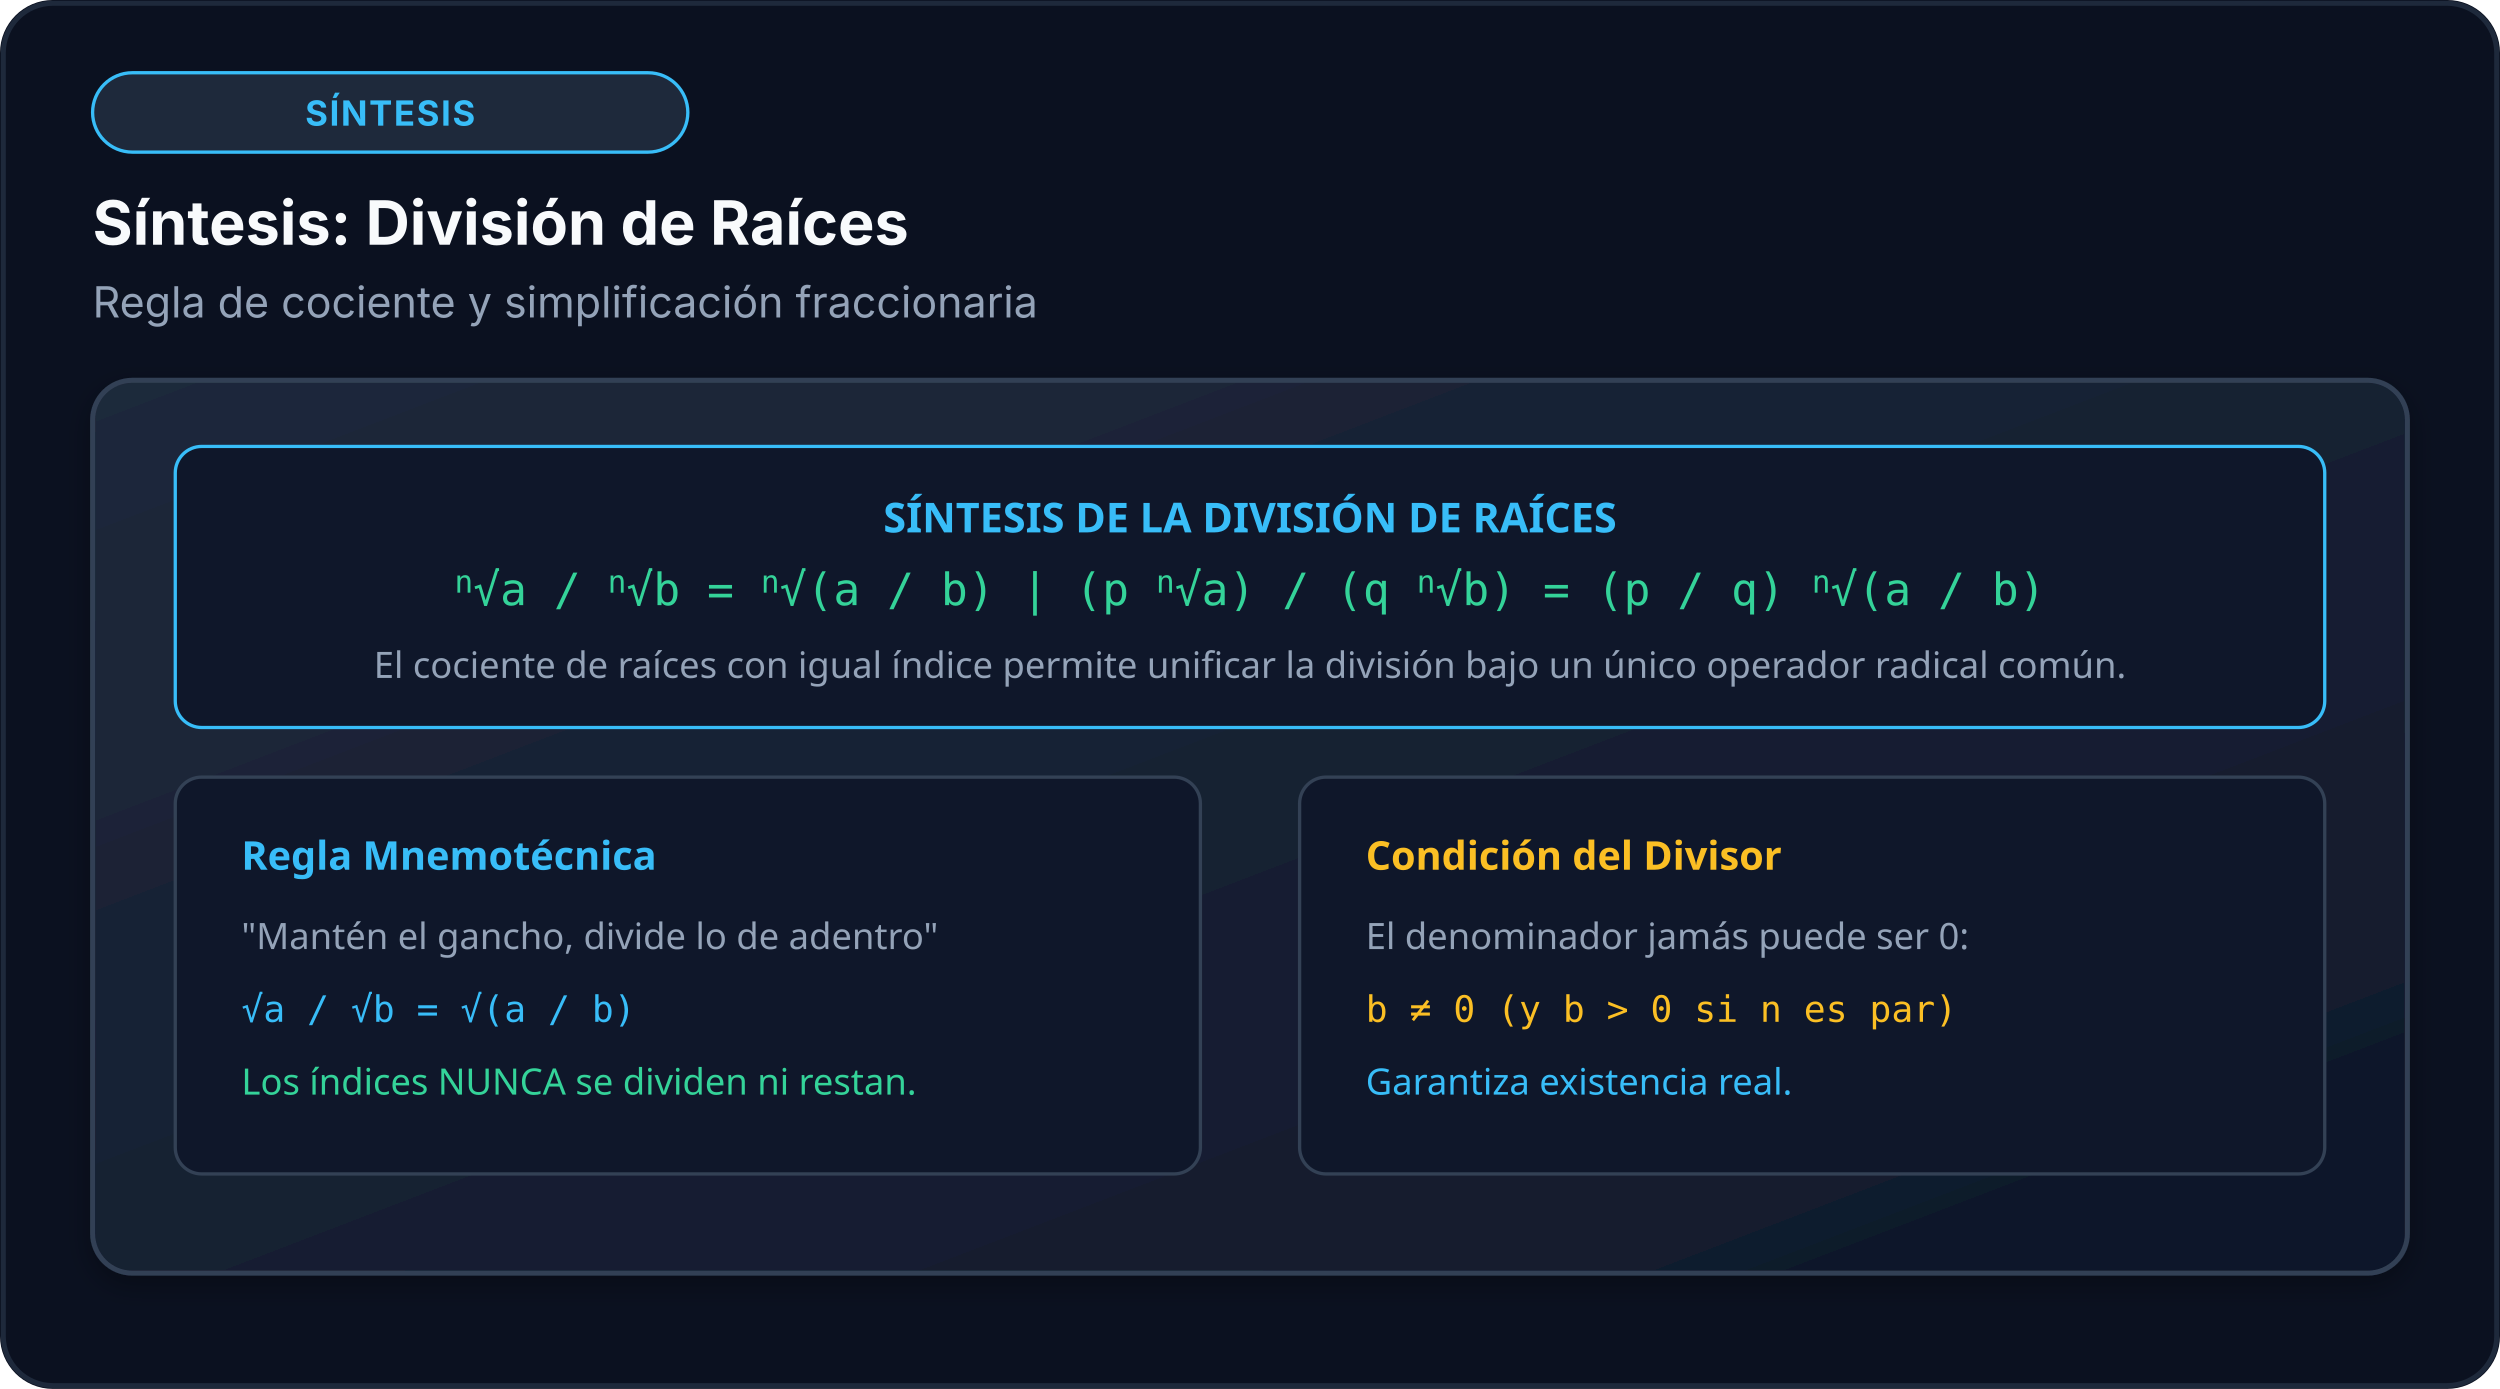
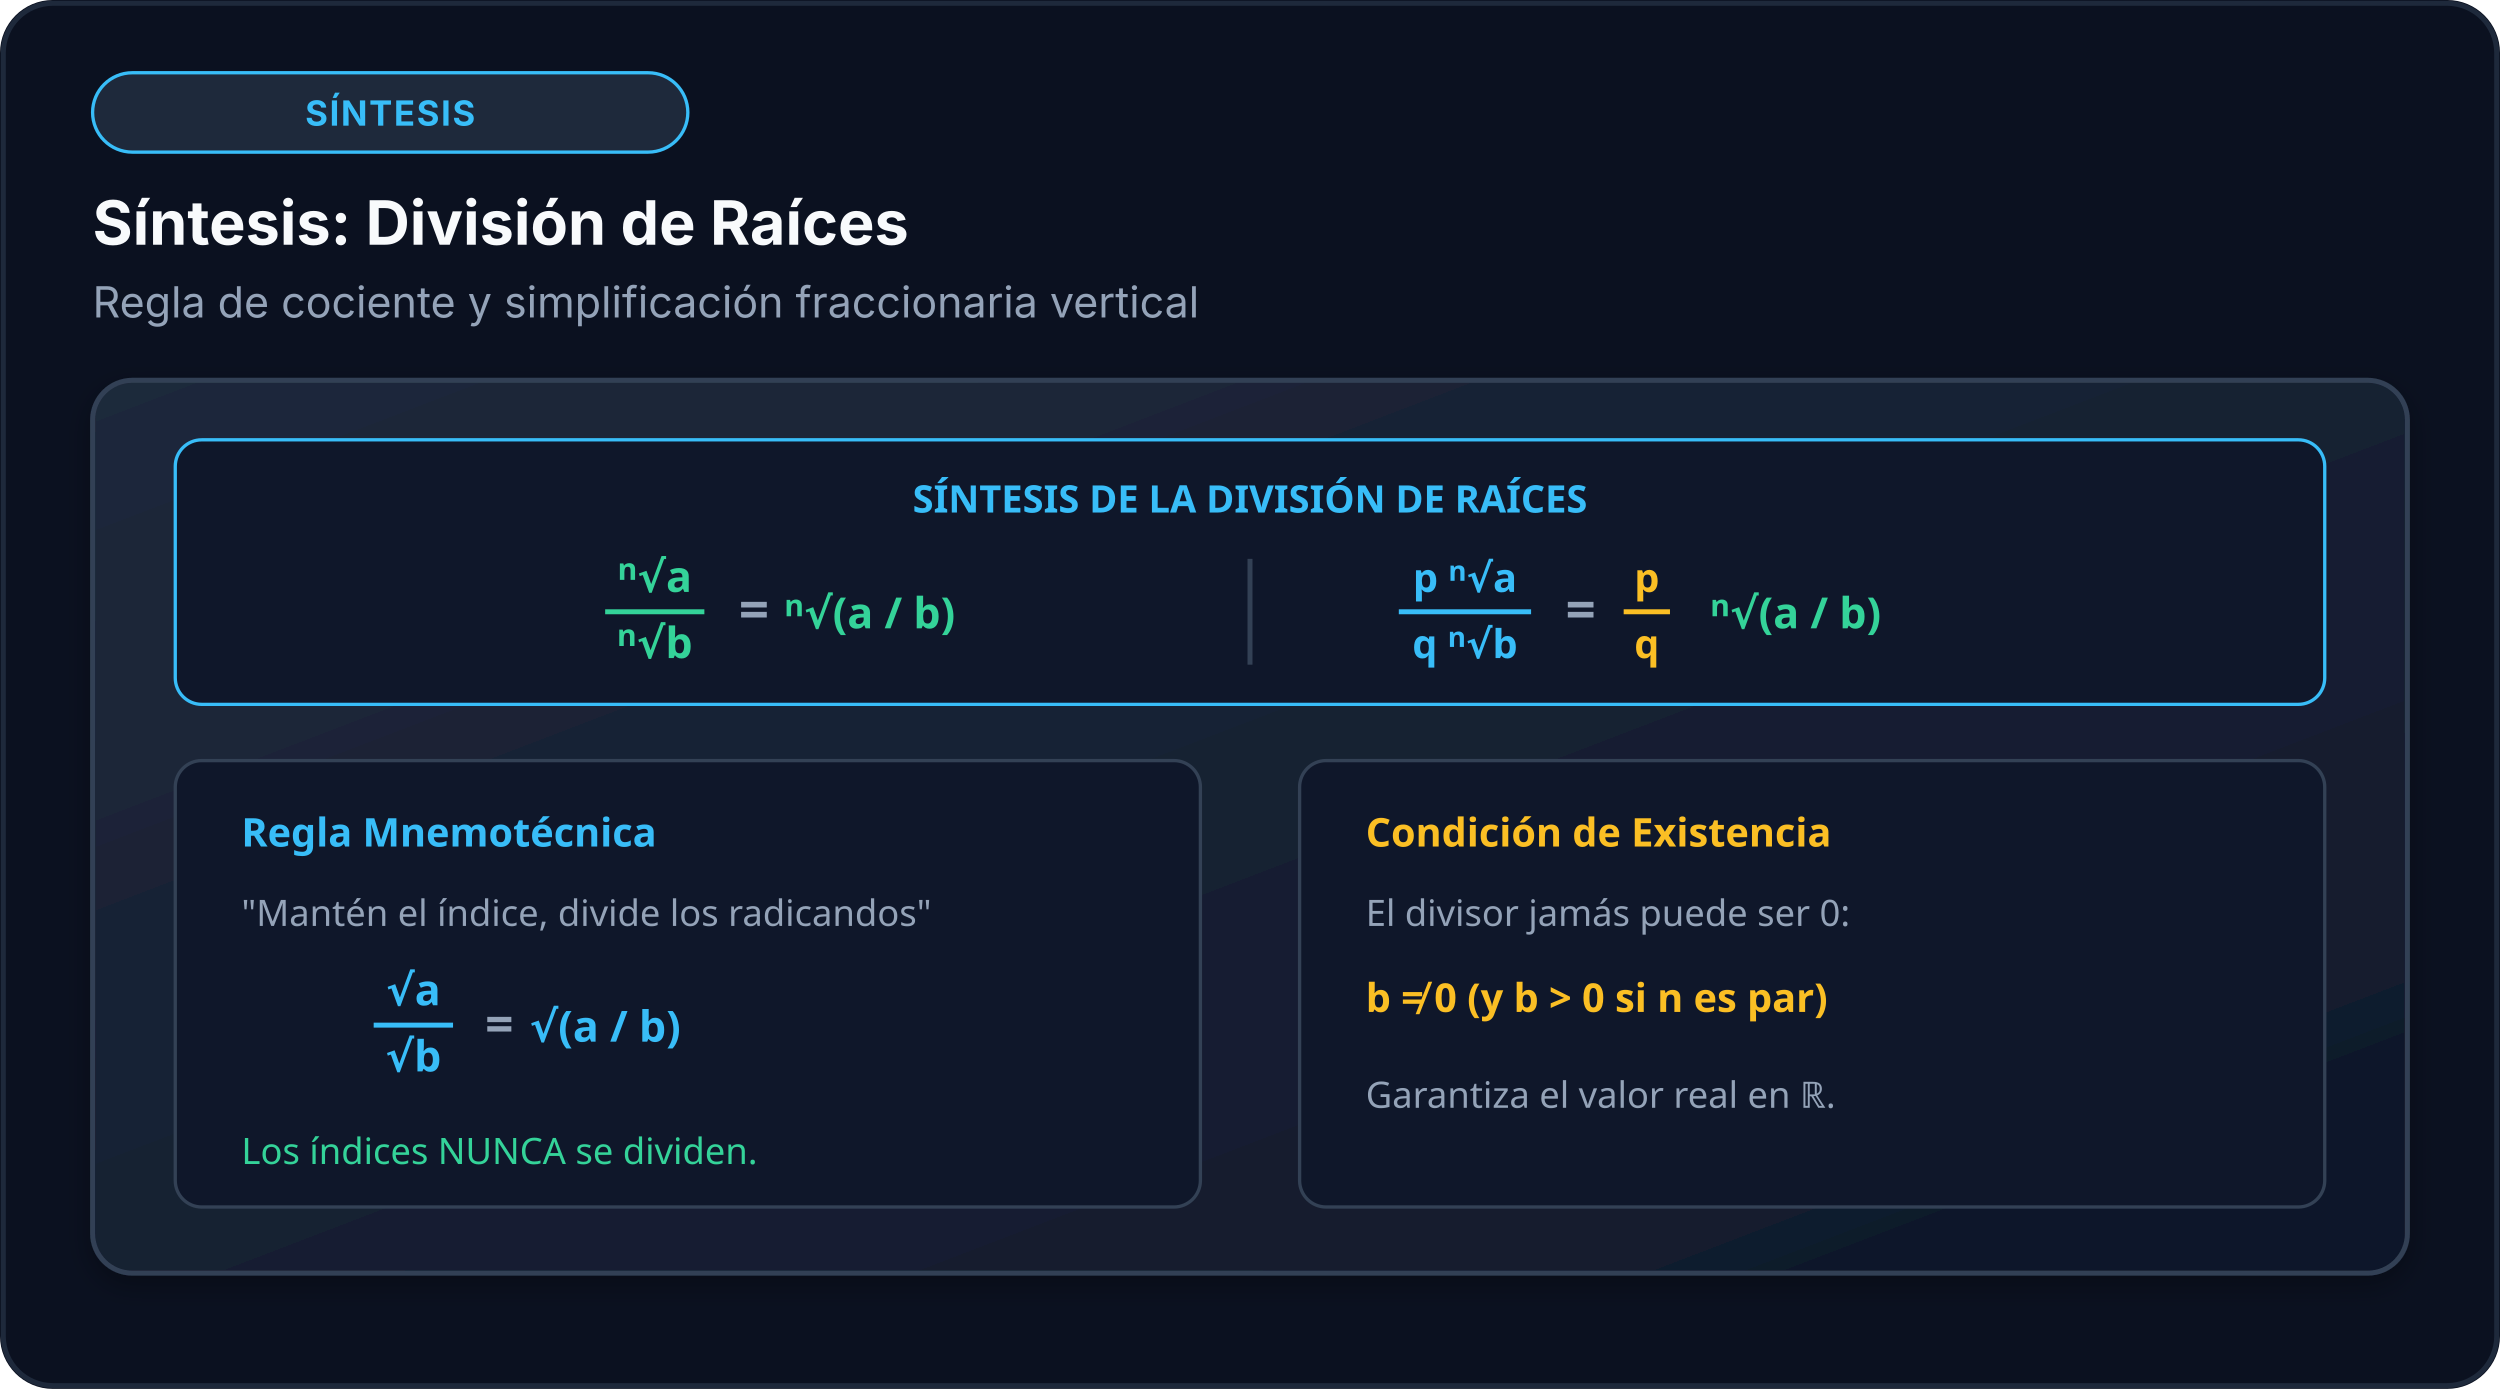
<svg xmlns="http://www.w3.org/2000/svg" viewBox="0 0 756 420" width="100%" height="100%">
  <defs>
    <linearGradient id="cardGrad" x1="0%" y1="0%" x2="100%" y2="100%">
      <stop offset="0%" stop-color="#1e293b" />
      <stop offset="100%" stop-color="#0f172a" />
    </linearGradient>
    <filter id="shadow" x="-4%" y="-4%" width="108%" height="112%">
      <feDropShadow dx="0" dy="3" stdDeviation="4" flood-color="#000000" flood-opacity="0.3" />
    </filter>
  </defs>
  <rect width="756" height="420" rx="16" fill="#0b1120" />
  <rect x="1" y="1" width="754" height="418" rx="15" fill="none" stroke="#1e293b" stroke-width="1.5" />
  <g transform="translate(28, 22)">
    <rect x="0" y="0" width="180" height="24" rx="12" fill="#1e293b" stroke="#38bdf8" stroke-width="1" />
    <text x="90" y="16" fill="#38bdf8" font-family="system-ui, -apple-system, sans-serif" font-size="10.5" font-weight="700" text-anchor="middle" letter-spacing="0.5">SÍNTESIS</text>
    <text x="0" y="52" fill="#f8fafc" font-family="system-ui, -apple-system, sans-serif" font-size="18.5" font-weight="700">Síntesis: División de Raíces</text>
-     <text x="0" y="74" fill="#94a3b8" font-family="system-ui, -apple-system, sans-serif" font-size="13">Regla de cociente y simplificación fraccionaria</text>
+     <text x="0" y="74" fill="#94a3b8" font-family="system-ui, -apple-system, sans-serif" font-size="13">Regla de cociente y simplificación fraccionaria vertical</text>
  </g>
  <g transform="translate(28, 115)">
    <rect width="700" height="270" rx="12" fill="url(#cardGrad)" stroke="#334155" stroke-width="1.5" filter="url(#shadow)" />
-     <g transform="translate(25, 20)">
-       <rect width="650" height="85" rx="8" fill="#0f172a" stroke="#38bdf8" />
-       <text x="325" y="26" fill="#38bdf8" font-family="system-ui, sans-serif" font-size="12.5" font-weight="700" text-anchor="middle">SÍNTESIS DE LA DIVISIÓN DE RAÍCES</text>
-       <text x="325" y="48" fill="#34d399" font-family="monospace" font-size="13.5" text-anchor="middle">
-         <tspan baseline-shift="super" font-size="70%">n</tspan>√a / <tspan baseline-shift="super" font-size="70%">n</tspan>√b = <tspan baseline-shift="super" font-size="70%">n</tspan>√(a / b)   |   (p <tspan baseline-shift="super" font-size="70%">n</tspan>√a) / (q <tspan baseline-shift="super" font-size="70%">n</tspan>√b) = (p / q) <tspan baseline-shift="super" font-size="70%">n</tspan>√(a / b)</text>
-       <text x="325" y="70" fill="#94a3b8" font-family="system-ui, sans-serif" font-size="11" text-anchor="middle">El cociente de raíces con igual índice permite unificar la división bajo un único operador radical común.</text>
+     <g transform="translate(25, 18)">
+       <rect width="650" height="80" rx="8" fill="#0f172a" stroke="#38bdf8" />
+       <text x="325" y="22" fill="#38bdf8" font-family="system-ui, sans-serif" font-size="11.5" font-weight="700" text-anchor="middle">SÍNTESIS DE LA DIVISIÓN DE RAÍCES</text>
+       <g transform="translate(130, 52)">
+         <text x="15" y="-6" fill="#34d399" font-family="system-ui, sans-serif" font-size="13" font-weight="700" text-anchor="middle">
+           <tspan baseline-shift="super" font-size="70%">n</tspan>√a</text>
+         <line x1="0" y1="0" x2="30" y2="0" stroke="#34d399" stroke-width="1.5" />
+         <text x="15" y="14" fill="#34d399" font-family="system-ui, sans-serif" font-size="13" font-weight="700" text-anchor="middle">
+           <tspan baseline-shift="super" font-size="70%">n</tspan>√b</text>
+         <text x="45" y="5" fill="#94a3b8" font-family="system-ui, sans-serif" font-size="16" font-weight="700" text-anchor="middle">=</text>
+         <text x="80" y="5" fill="#34d399" font-family="system-ui, sans-serif" font-size="13" font-weight="700" text-anchor="middle">
+           <tspan baseline-shift="super" font-size="70%">n</tspan>√(a / b)</text>
+       </g>
+       <line x1="325" y1="36" x2="325" y2="68" stroke="#334155" stroke-width="1.5" />
+       <g transform="translate(370, 52)">
+         <text x="20" y="-6" fill="#38bdf8" font-family="system-ui, sans-serif" font-size="12" font-weight="700" text-anchor="middle">p <tspan baseline-shift="super" font-size="70%">n</tspan>√a</text>
+         <line x1="0" y1="0" x2="40" y2="0" stroke="#38bdf8" stroke-width="1.5" />
+         <text x="20" y="14" fill="#38bdf8" font-family="system-ui, sans-serif" font-size="12" font-weight="700" text-anchor="middle">q <tspan baseline-shift="super" font-size="70%">n</tspan>√b</text>
+         <text x="55" y="5" fill="#94a3b8" font-family="system-ui, sans-serif" font-size="16" font-weight="700" text-anchor="middle">=</text>
+         <text x="75" y="-6" fill="#fbbf24" font-family="system-ui, sans-serif" font-size="12" font-weight="700" text-anchor="middle">p</text>
+         <line x1="68" y1="0" x2="82" y2="0" stroke="#fbbf24" stroke-width="1.5" />
+         <text x="75" y="14" fill="#fbbf24" font-family="system-ui, sans-serif" font-size="12" font-weight="700" text-anchor="middle">q</text>
+         <text x="120" y="5" fill="#34d399" font-family="system-ui, sans-serif" font-size="13" font-weight="700" text-anchor="middle">
+           <tspan baseline-shift="super" font-size="70%">n</tspan>√(a / b)</text>
+       </g>
    </g>
-     <g transform="translate(25, 120)">
-       <rect width="310" height="120" rx="8" fill="#0f172a" stroke="#334155" />
-       <text x="20" y="28" fill="#38bdf8" font-family="system-ui, sans-serif" font-size="12" font-weight="700">Regla Mnemotécnica</text>
-       <text x="20" y="52" fill="#94a3b8" font-family="system-ui, sans-serif" font-size="11">"Mantén el gancho, divide lo de adentro"</text>
-       <text x="20" y="74" fill="#38bdf8" font-family="monospace" font-size="11">√a / √b = √(a / b)</text>
-       <text x="20" y="96" fill="#34d399" font-family="system-ui, sans-serif" font-size="11">Los índices NUNCA se dividen ni restan.</text>
+     <g transform="translate(25, 115)">
+       <rect width="310" height="135" rx="8" fill="#0f172a" stroke="#334155" />
+       <text x="20" y="26" fill="#38bdf8" font-family="system-ui, sans-serif" font-size="12" font-weight="700">Regla Mnemotécnica</text>
+       <text x="20" y="50" fill="#94a3b8" font-family="system-ui, sans-serif" font-size="11">"Mantén el índice, divide los radicandos"</text>
+       <g transform="translate(60, 80)">
+         <text x="12" y="-6" fill="#38bdf8" font-family="system-ui, sans-serif" font-size="13" font-weight="700" text-anchor="middle">√a</text>
+         <line x1="0" y1="0" x2="24" y2="0" stroke="#38bdf8" stroke-width="1.5" />
+         <text x="12" y="14" fill="#38bdf8" font-family="system-ui, sans-serif" font-size="13" font-weight="700" text-anchor="middle">√b</text>
+         <text x="38" y="5" fill="#94a3b8" font-family="system-ui, sans-serif" font-size="15" font-weight="700" text-anchor="middle">=</text>
+         <text x="70" y="5" fill="#38bdf8" font-family="system-ui, sans-serif" font-size="13" font-weight="700" text-anchor="middle">√(a / b)</text>
+       </g>
+       <text x="20" y="122" fill="#34d399" font-family="system-ui, sans-serif" font-size="11">Los índices NUNCA se dividen.</text>
    </g>
-     <g transform="translate(365, 120)">
-       <rect width="310" height="120" rx="8" fill="#0f172a" stroke="#334155" />
-       <text x="20" y="28" fill="#fbbf24" font-family="system-ui, sans-serif" font-size="12" font-weight="700">Condición del Divisor</text>
-       <text x="20" y="52" fill="#94a3b8" font-family="system-ui, sans-serif" font-size="11">El denominador jamás puede ser 0:</text>
-       <text x="20" y="74" fill="#fbbf24" font-family="monospace" font-size="11">b ≠ 0   (y b &gt; 0 si n es par)</text>
-       <text x="20" y="96" fill="#38bdf8" font-family="system-ui, sans-serif" font-size="11">Garantiza existencia real.</text>
+     <g transform="translate(365, 115)">
+       <rect width="310" height="135" rx="8" fill="#0f172a" stroke="#334155" />
+       <text x="20" y="26" fill="#fbbf24" font-family="system-ui, sans-serif" font-size="12" font-weight="700">Condición de Existencia</text>
+       <text x="20" y="50" fill="#94a3b8" font-family="system-ui, sans-serif" font-size="11">El divisor jamás puede ser 0:</text>
+       <text x="20" y="76" fill="#fbbf24" font-family="system-ui, sans-serif" font-size="12" font-weight="700">b ≠ 0  (y b &gt; 0 si n es par)</text>
+       <text x="20" y="105" fill="#94a3b8" font-family="system-ui, sans-serif" font-size="11">Garantiza el valor real en ℝ.</text>
    </g>
  </g>
</svg>
